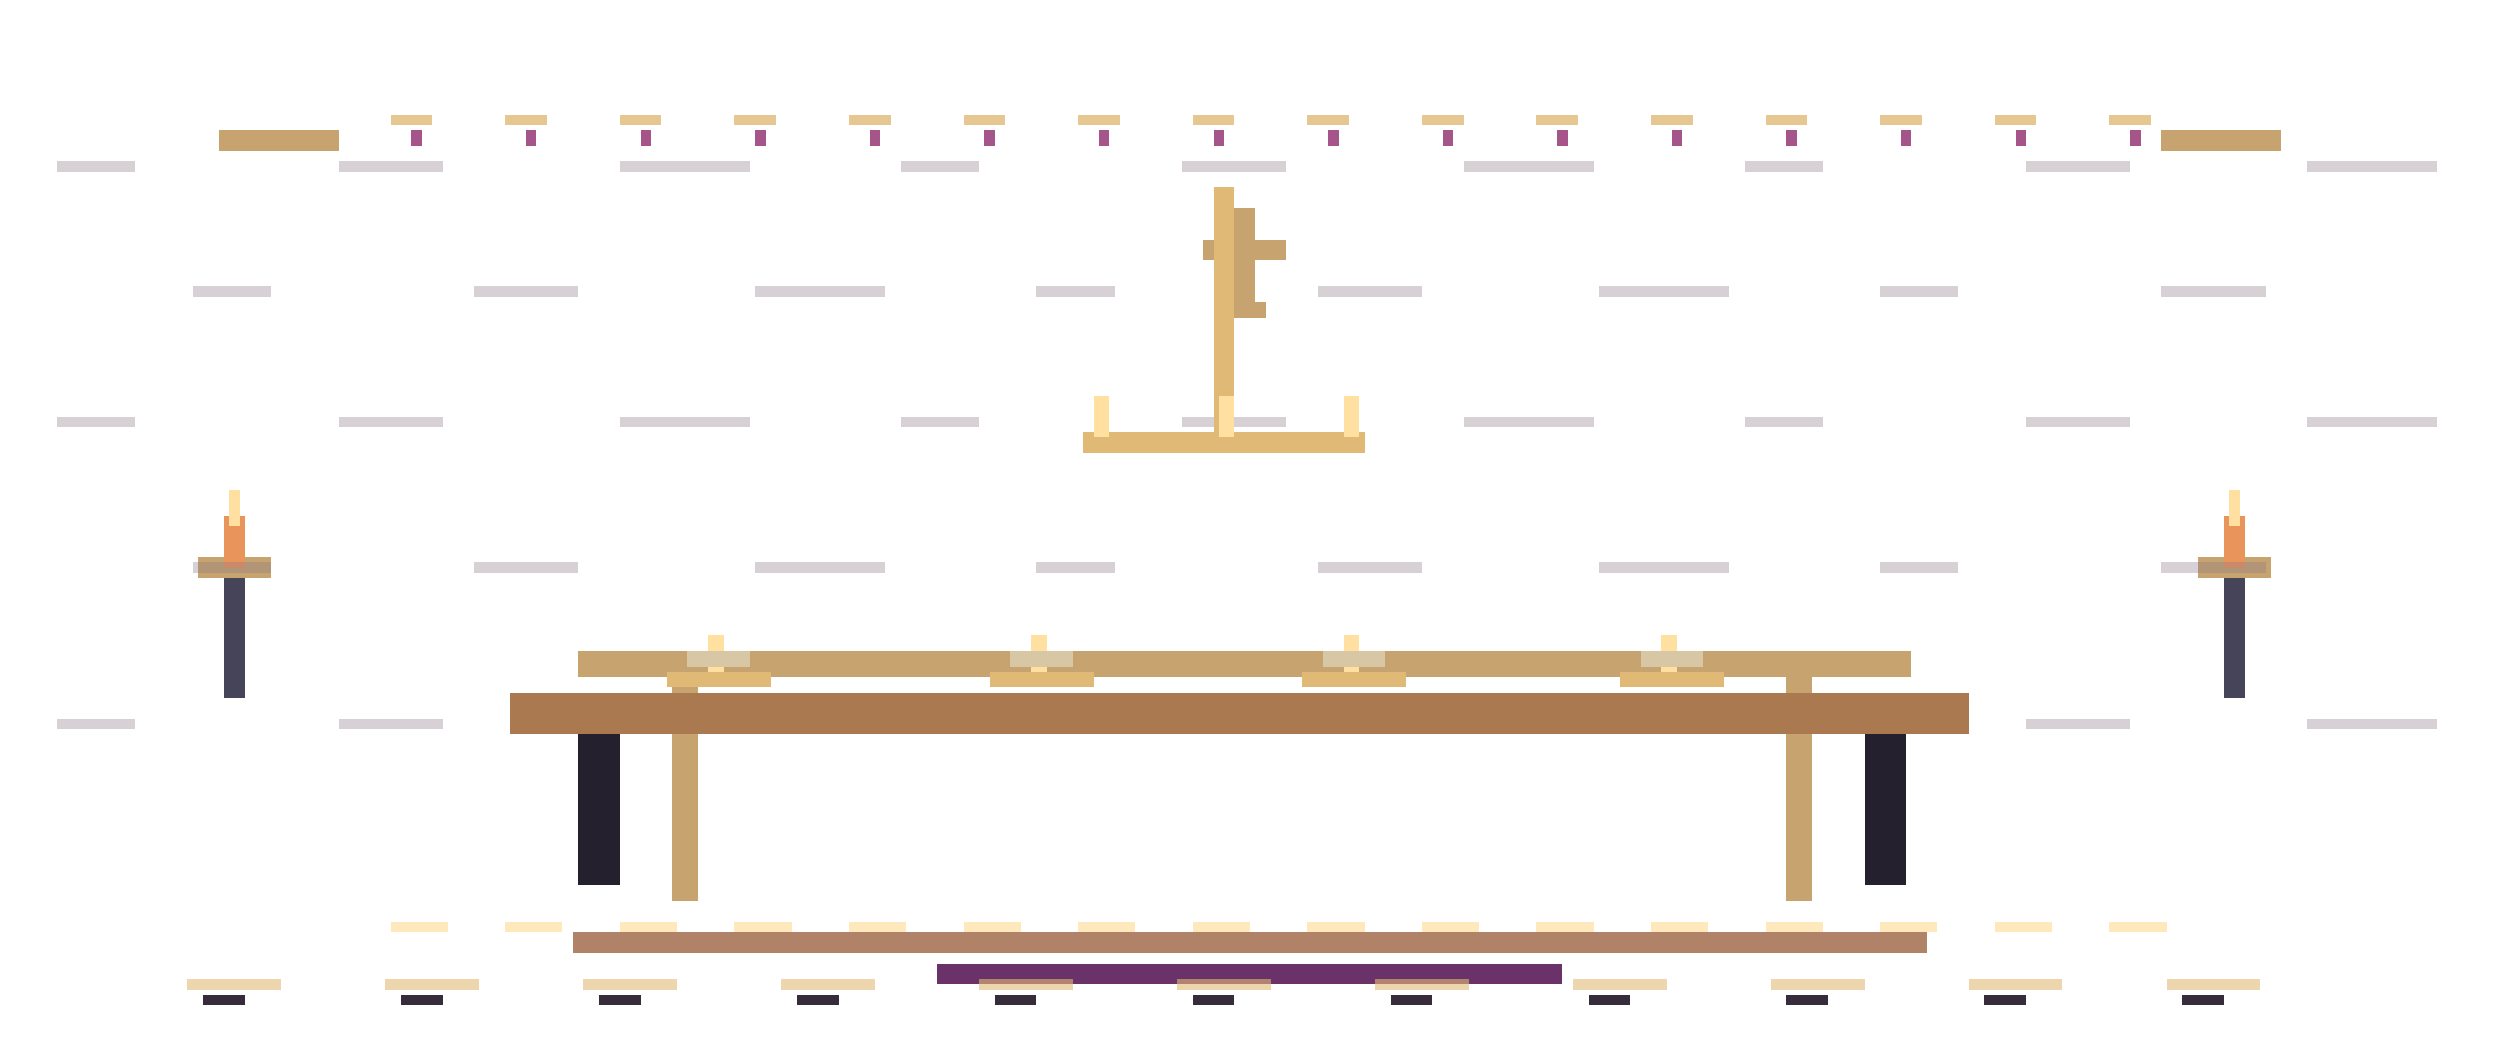
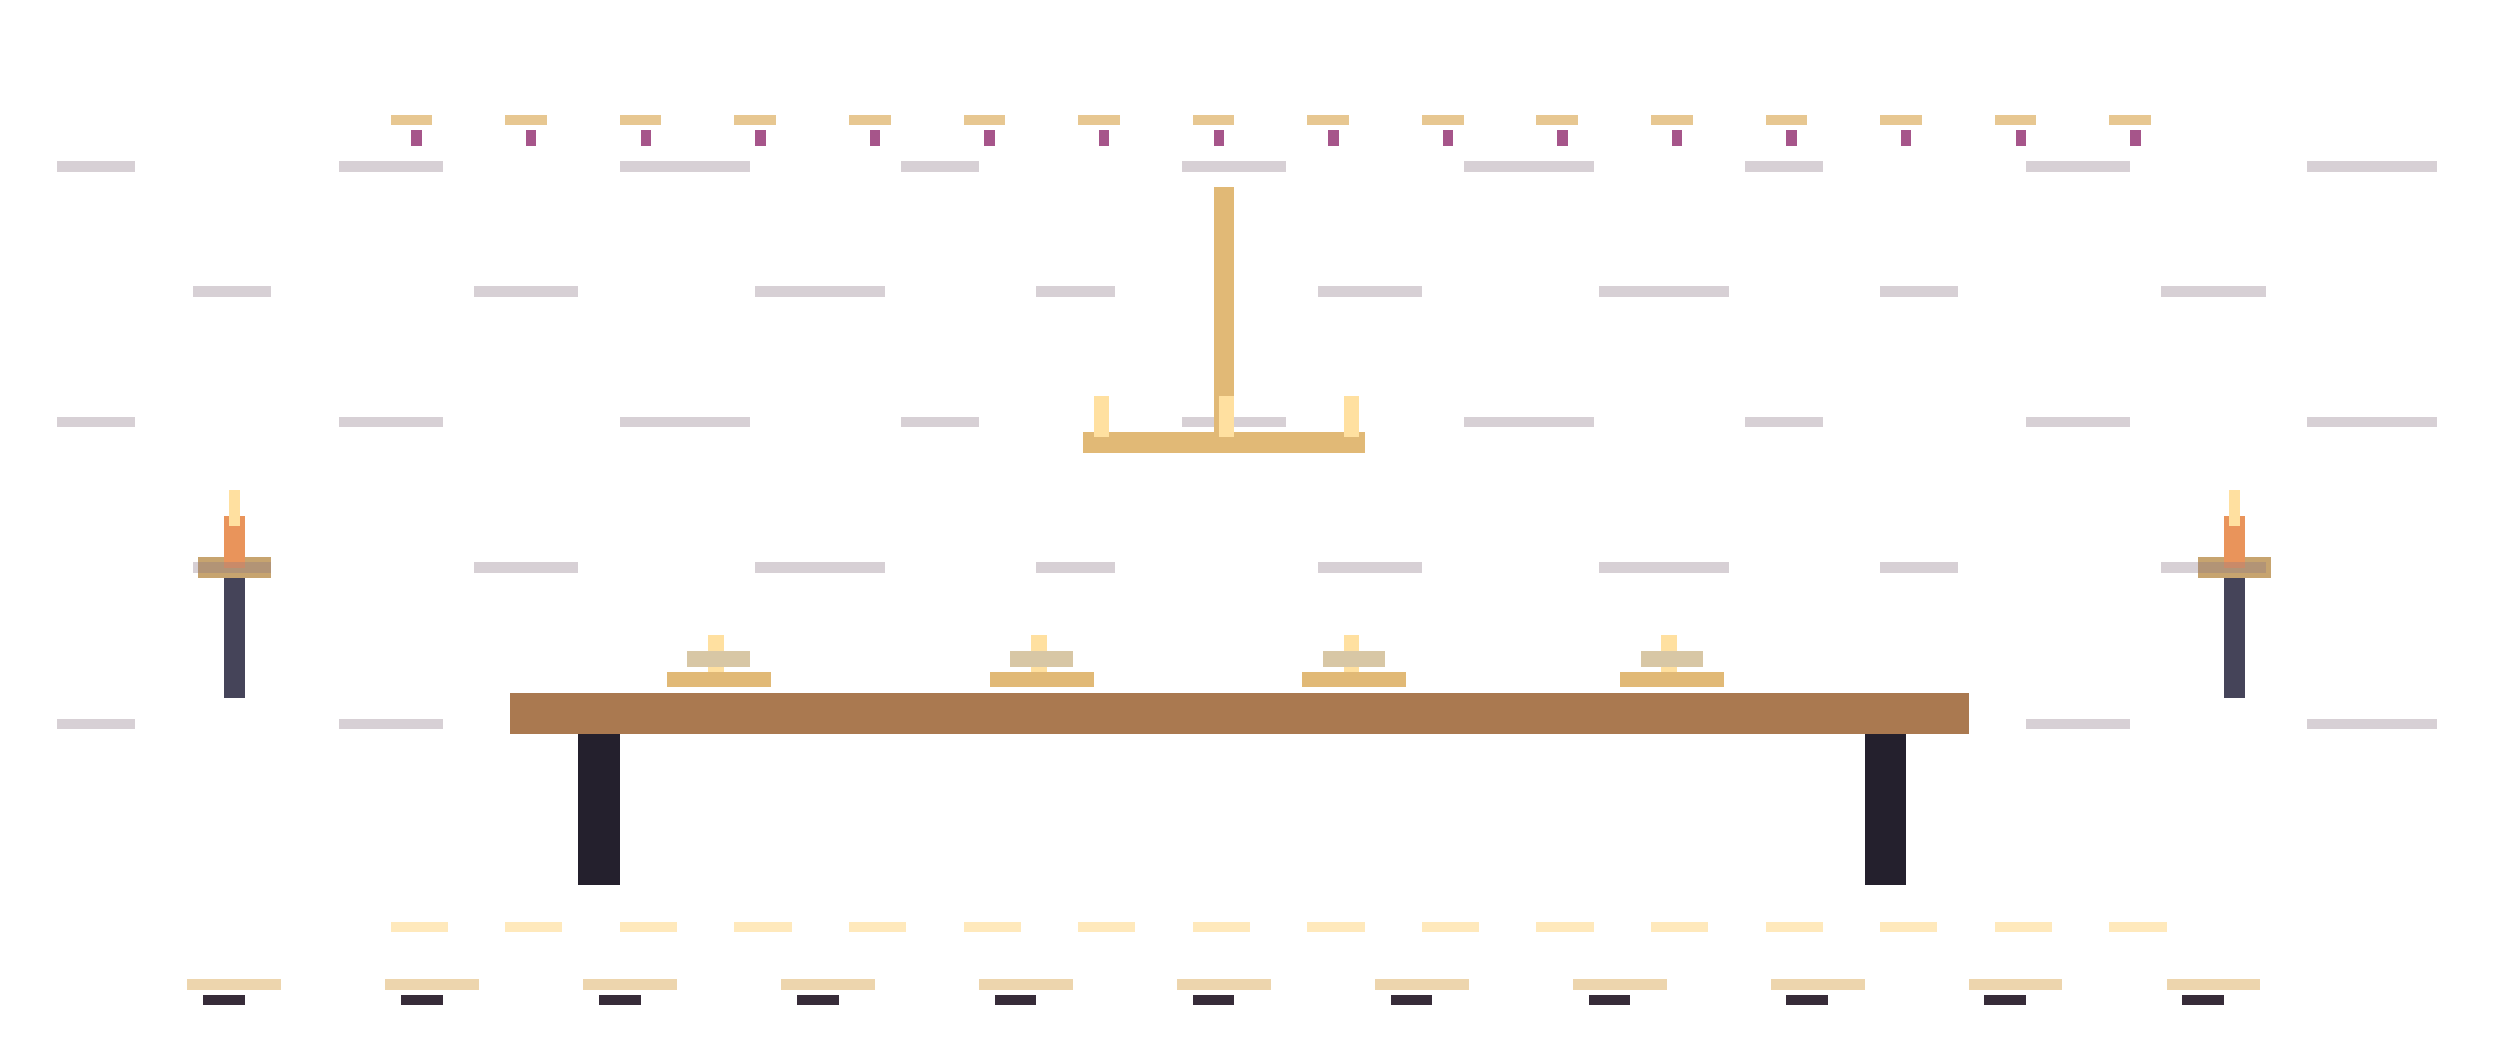
<svg xmlns="http://www.w3.org/2000/svg" viewBox="0 0 480 200" shape-rendering="crispEdges">
-   <path d="M42 25h23v4H42zM415 25h23v4h-23z" fill="#c7a46f" />
-   <rect x="110" y="179" width="260" height="4" fill="#b08267" />
-   <rect x="180" y="185" width="120" height="4" fill="#6b326a" />
-   <path d="M111 125h256v5H111zM129 129h5v44h-5zM343 129h5v44h-5z" fill="#c7a46f" />
-   <rect x="237" y="40" width="4" height="18" fill="#c7a46f" />
-   <rect x="231" y="46" width="16" height="4" fill="#c7a46f" />
-   <rect x="235" y="58" width="8" height="3" fill="#c7a46f" />
  <rect x="43" y="107" width="4" height="27" fill="#454459" />
  <rect x="38" y="107" width="14" height="4" fill="#c7a46f" />
  <rect x="43" y="99" width="4" height="10" fill="#e9945b" />
  <rect x="44" y="94" width="2" height="7" fill="#ffe0a0" />
  <rect x="427" y="107" width="4" height="27" fill="#454459" />
  <rect x="422" y="107" width="14" height="4" fill="#c7a46f" />
  <rect x="427" y="99" width="4" height="10" fill="#e9945b" />
  <rect x="428" y="94" width="2" height="7" fill="#ffe0a0" />
  <rect x="11" y="31" width="15" height="2" fill="#8b7583" opacity=".34" />
  <rect x="65" y="31" width="20" height="2" fill="#8b7583" opacity=".34" />
  <rect x="119" y="31" width="25" height="2" fill="#8b7583" opacity=".34" />
  <rect x="173" y="31" width="15" height="2" fill="#8b7583" opacity=".34" />
  <rect x="227" y="31" width="20" height="2" fill="#8b7583" opacity=".34" />
  <rect x="281" y="31" width="25" height="2" fill="#8b7583" opacity=".34" />
  <rect x="335" y="31" width="15" height="2" fill="#8b7583" opacity=".34" />
  <rect x="389" y="31" width="20" height="2" fill="#8b7583" opacity=".34" />
  <rect x="443" y="31" width="25" height="2" fill="#8b7583" opacity=".34" />
  <rect x="37" y="55" width="15" height="2" fill="#8b7583" opacity=".34" />
  <rect x="91" y="55" width="20" height="2" fill="#8b7583" opacity=".34" />
  <rect x="145" y="55" width="25" height="2" fill="#8b7583" opacity=".34" />
  <rect x="199" y="55" width="15" height="2" fill="#8b7583" opacity=".34" />
  <rect x="253" y="55" width="20" height="2" fill="#8b7583" opacity=".34" />
  <rect x="307" y="55" width="25" height="2" fill="#8b7583" opacity=".34" />
  <rect x="361" y="55" width="15" height="2" fill="#8b7583" opacity=".34" />
  <rect x="415" y="55" width="20" height="2" fill="#8b7583" opacity=".34" />
  <rect x="11" y="80" width="15" height="2" fill="#8b7583" opacity=".34" />
  <rect x="65" y="80" width="20" height="2" fill="#8b7583" opacity=".34" />
  <rect x="119" y="80" width="25" height="2" fill="#8b7583" opacity=".34" />
  <rect x="173" y="80" width="15" height="2" fill="#8b7583" opacity=".34" />
  <rect x="227" y="80" width="20" height="2" fill="#8b7583" opacity=".34" />
  <rect x="281" y="80" width="25" height="2" fill="#8b7583" opacity=".34" />
  <rect x="335" y="80" width="15" height="2" fill="#8b7583" opacity=".34" />
  <rect x="389" y="80" width="20" height="2" fill="#8b7583" opacity=".34" />
  <rect x="443" y="80" width="25" height="2" fill="#8b7583" opacity=".34" />
  <rect x="37" y="108" width="15" height="2" fill="#8b7583" opacity=".34" />
  <rect x="91" y="108" width="20" height="2" fill="#8b7583" opacity=".34" />
  <rect x="145" y="108" width="25" height="2" fill="#8b7583" opacity=".34" />
  <rect x="199" y="108" width="15" height="2" fill="#8b7583" opacity=".34" />
  <rect x="253" y="108" width="20" height="2" fill="#8b7583" opacity=".34" />
  <rect x="307" y="108" width="25" height="2" fill="#8b7583" opacity=".34" />
  <rect x="361" y="108" width="15" height="2" fill="#8b7583" opacity=".34" />
  <rect x="415" y="108" width="20" height="2" fill="#8b7583" opacity=".34" />
  <rect x="11" y="138" width="15" height="2" fill="#8b7583" opacity=".34" />
  <rect x="65" y="138" width="20" height="2" fill="#8b7583" opacity=".34" />
  <rect x="119" y="138" width="25" height="2" fill="#8b7583" opacity=".34" />
  <rect x="173" y="138" width="15" height="2" fill="#8b7583" opacity=".34" />
  <rect x="227" y="138" width="20" height="2" fill="#8b7583" opacity=".34" />
  <rect x="281" y="138" width="25" height="2" fill="#8b7583" opacity=".34" />
  <rect x="335" y="138" width="15" height="2" fill="#8b7583" opacity=".34" />
  <rect x="389" y="138" width="20" height="2" fill="#8b7583" opacity=".34" />
  <rect x="443" y="138" width="25" height="2" fill="#8b7583" opacity=".34" />
  <rect x="36" y="188" width="18" height="2" fill="#e1b976" opacity=".6" />
  <rect x="39" y="191" width="8" height="2" fill="#372c39" />
  <rect x="74" y="188" width="18" height="2" fill="#e1b976" opacity=".6" />
  <rect x="77" y="191" width="8" height="2" fill="#372c39" />
  <rect x="112" y="188" width="18" height="2" fill="#e1b976" opacity=".6" />
  <rect x="115" y="191" width="8" height="2" fill="#372c39" />
  <rect x="150" y="188" width="18" height="2" fill="#e1b976" opacity=".6" />
  <rect x="153" y="191" width="8" height="2" fill="#372c39" />
  <rect x="188" y="188" width="18" height="2" fill="#e1b976" opacity=".6" />
  <rect x="191" y="191" width="8" height="2" fill="#372c39" />
  <rect x="226" y="188" width="18" height="2" fill="#e1b976" opacity=".6" />
  <rect x="229" y="191" width="8" height="2" fill="#372c39" />
  <rect x="264" y="188" width="18" height="2" fill="#e1b976" opacity=".6" />
  <rect x="267" y="191" width="8" height="2" fill="#372c39" />
  <rect x="302" y="188" width="18" height="2" fill="#e1b976" opacity=".6" />
  <rect x="305" y="191" width="8" height="2" fill="#372c39" />
  <rect x="340" y="188" width="18" height="2" fill="#e1b976" opacity=".6" />
  <rect x="343" y="191" width="8" height="2" fill="#372c39" />
  <rect x="378" y="188" width="18" height="2" fill="#e1b976" opacity=".6" />
  <rect x="381" y="191" width="8" height="2" fill="#372c39" />
  <rect x="416" y="188" width="18" height="2" fill="#e1b976" opacity=".6" />
  <rect x="419" y="191" width="8" height="2" fill="#372c39" />
  <rect x="98" y="133" width="280" height="8" fill="#aa7950" />
  <rect x="111" y="141" width="8" height="29" fill="#24202d" />
  <rect x="358" y="141" width="8" height="29" fill="#24202d" />
  <rect x="128" y="129" width="20" height="3" fill="#e1b976" />
  <rect x="136" y="122" width="3" height="7" fill="#ffe0a0" />
  <rect x="132" y="125" width="12" height="3" fill="#d8c7a5" />
  <rect x="190" y="129" width="20" height="3" fill="#e1b976" />
  <rect x="198" y="122" width="3" height="7" fill="#ffe0a0" />
  <rect x="194" y="125" width="12" height="3" fill="#d8c7a5" />
  <rect x="250" y="129" width="20" height="3" fill="#e1b976" />
  <rect x="258" y="122" width="3" height="7" fill="#ffe0a0" />
  <rect x="254" y="125" width="12" height="3" fill="#d8c7a5" />
  <rect x="311" y="129" width="20" height="3" fill="#e1b976" />
  <rect x="319" y="122" width="3" height="7" fill="#ffe0a0" />
  <rect x="315" y="125" width="12" height="3" fill="#d8c7a5" />
  <rect x="233" y="36" width="4" height="48" fill="#e1b976" />
  <rect x="208" y="83" width="54" height="4" fill="#e1b976" />
  <rect x="210" y="76" width="3" height="8" fill="#ffe0a0" />
  <rect x="234" y="76" width="3" height="8" fill="#ffe0a0" />
  <rect x="258" y="76" width="3" height="8" fill="#ffe0a0" />
  <rect x="75" y="22" width="8" height="2" fill="#e1b976" opacity=".8" />
  <rect x="79" y="25" width="2" height="3" fill="#a6558a" />
  <rect x="75" y="177" width="11" height="2" fill="#ffe0a0" opacity=".7" />
  <rect x="97" y="22" width="8" height="2" fill="#e1b976" opacity=".8" />
  <rect x="101" y="25" width="2" height="3" fill="#a6558a" />
  <rect x="97" y="177" width="11" height="2" fill="#ffe0a0" opacity=".7" />
  <rect x="119" y="22" width="8" height="2" fill="#e1b976" opacity=".8" />
  <rect x="123" y="25" width="2" height="3" fill="#a6558a" />
  <rect x="119" y="177" width="11" height="2" fill="#ffe0a0" opacity=".7" />
  <rect x="141" y="22" width="8" height="2" fill="#e1b976" opacity=".8" />
  <rect x="145" y="25" width="2" height="3" fill="#a6558a" />
  <rect x="141" y="177" width="11" height="2" fill="#ffe0a0" opacity=".7" />
  <rect x="163" y="22" width="8" height="2" fill="#e1b976" opacity=".8" />
  <rect x="167" y="25" width="2" height="3" fill="#a6558a" />
  <rect x="163" y="177" width="11" height="2" fill="#ffe0a0" opacity=".7" />
  <rect x="185" y="22" width="8" height="2" fill="#e1b976" opacity=".8" />
  <rect x="189" y="25" width="2" height="3" fill="#a6558a" />
  <rect x="185" y="177" width="11" height="2" fill="#ffe0a0" opacity=".7" />
  <rect x="207" y="22" width="8" height="2" fill="#e1b976" opacity=".8" />
  <rect x="211" y="25" width="2" height="3" fill="#a6558a" />
  <rect x="207" y="177" width="11" height="2" fill="#ffe0a0" opacity=".7" />
  <rect x="229" y="22" width="8" height="2" fill="#e1b976" opacity=".8" />
  <rect x="233" y="25" width="2" height="3" fill="#a6558a" />
  <rect x="229" y="177" width="11" height="2" fill="#ffe0a0" opacity=".7" />
  <rect x="251" y="22" width="8" height="2" fill="#e1b976" opacity=".8" />
  <rect x="255" y="25" width="2" height="3" fill="#a6558a" />
  <rect x="251" y="177" width="11" height="2" fill="#ffe0a0" opacity=".7" />
  <rect x="273" y="22" width="8" height="2" fill="#e1b976" opacity=".8" />
  <rect x="277" y="25" width="2" height="3" fill="#a6558a" />
  <rect x="273" y="177" width="11" height="2" fill="#ffe0a0" opacity=".7" />
  <rect x="295" y="22" width="8" height="2" fill="#e1b976" opacity=".8" />
  <rect x="299" y="25" width="2" height="3" fill="#a6558a" />
  <rect x="295" y="177" width="11" height="2" fill="#ffe0a0" opacity=".7" />
  <rect x="317" y="22" width="8" height="2" fill="#e1b976" opacity=".8" />
  <rect x="321" y="25" width="2" height="3" fill="#a6558a" />
  <rect x="317" y="177" width="11" height="2" fill="#ffe0a0" opacity=".7" />
  <rect x="339" y="22" width="8" height="2" fill="#e1b976" opacity=".8" />
  <rect x="343" y="25" width="2" height="3" fill="#a6558a" />
  <rect x="339" y="177" width="11" height="2" fill="#ffe0a0" opacity=".7" />
  <rect x="361" y="22" width="8" height="2" fill="#e1b976" opacity=".8" />
  <rect x="365" y="25" width="2" height="3" fill="#a6558a" />
  <rect x="361" y="177" width="11" height="2" fill="#ffe0a0" opacity=".7" />
  <rect x="383" y="22" width="8" height="2" fill="#e1b976" opacity=".8" />
  <rect x="387" y="25" width="2" height="3" fill="#a6558a" />
  <rect x="383" y="177" width="11" height="2" fill="#ffe0a0" opacity=".7" />
  <rect x="405" y="22" width="8" height="2" fill="#e1b976" opacity=".8" />
  <rect x="409" y="25" width="2" height="3" fill="#a6558a" />
  <rect x="405" y="177" width="11" height="2" fill="#ffe0a0" opacity=".7" />
</svg>
